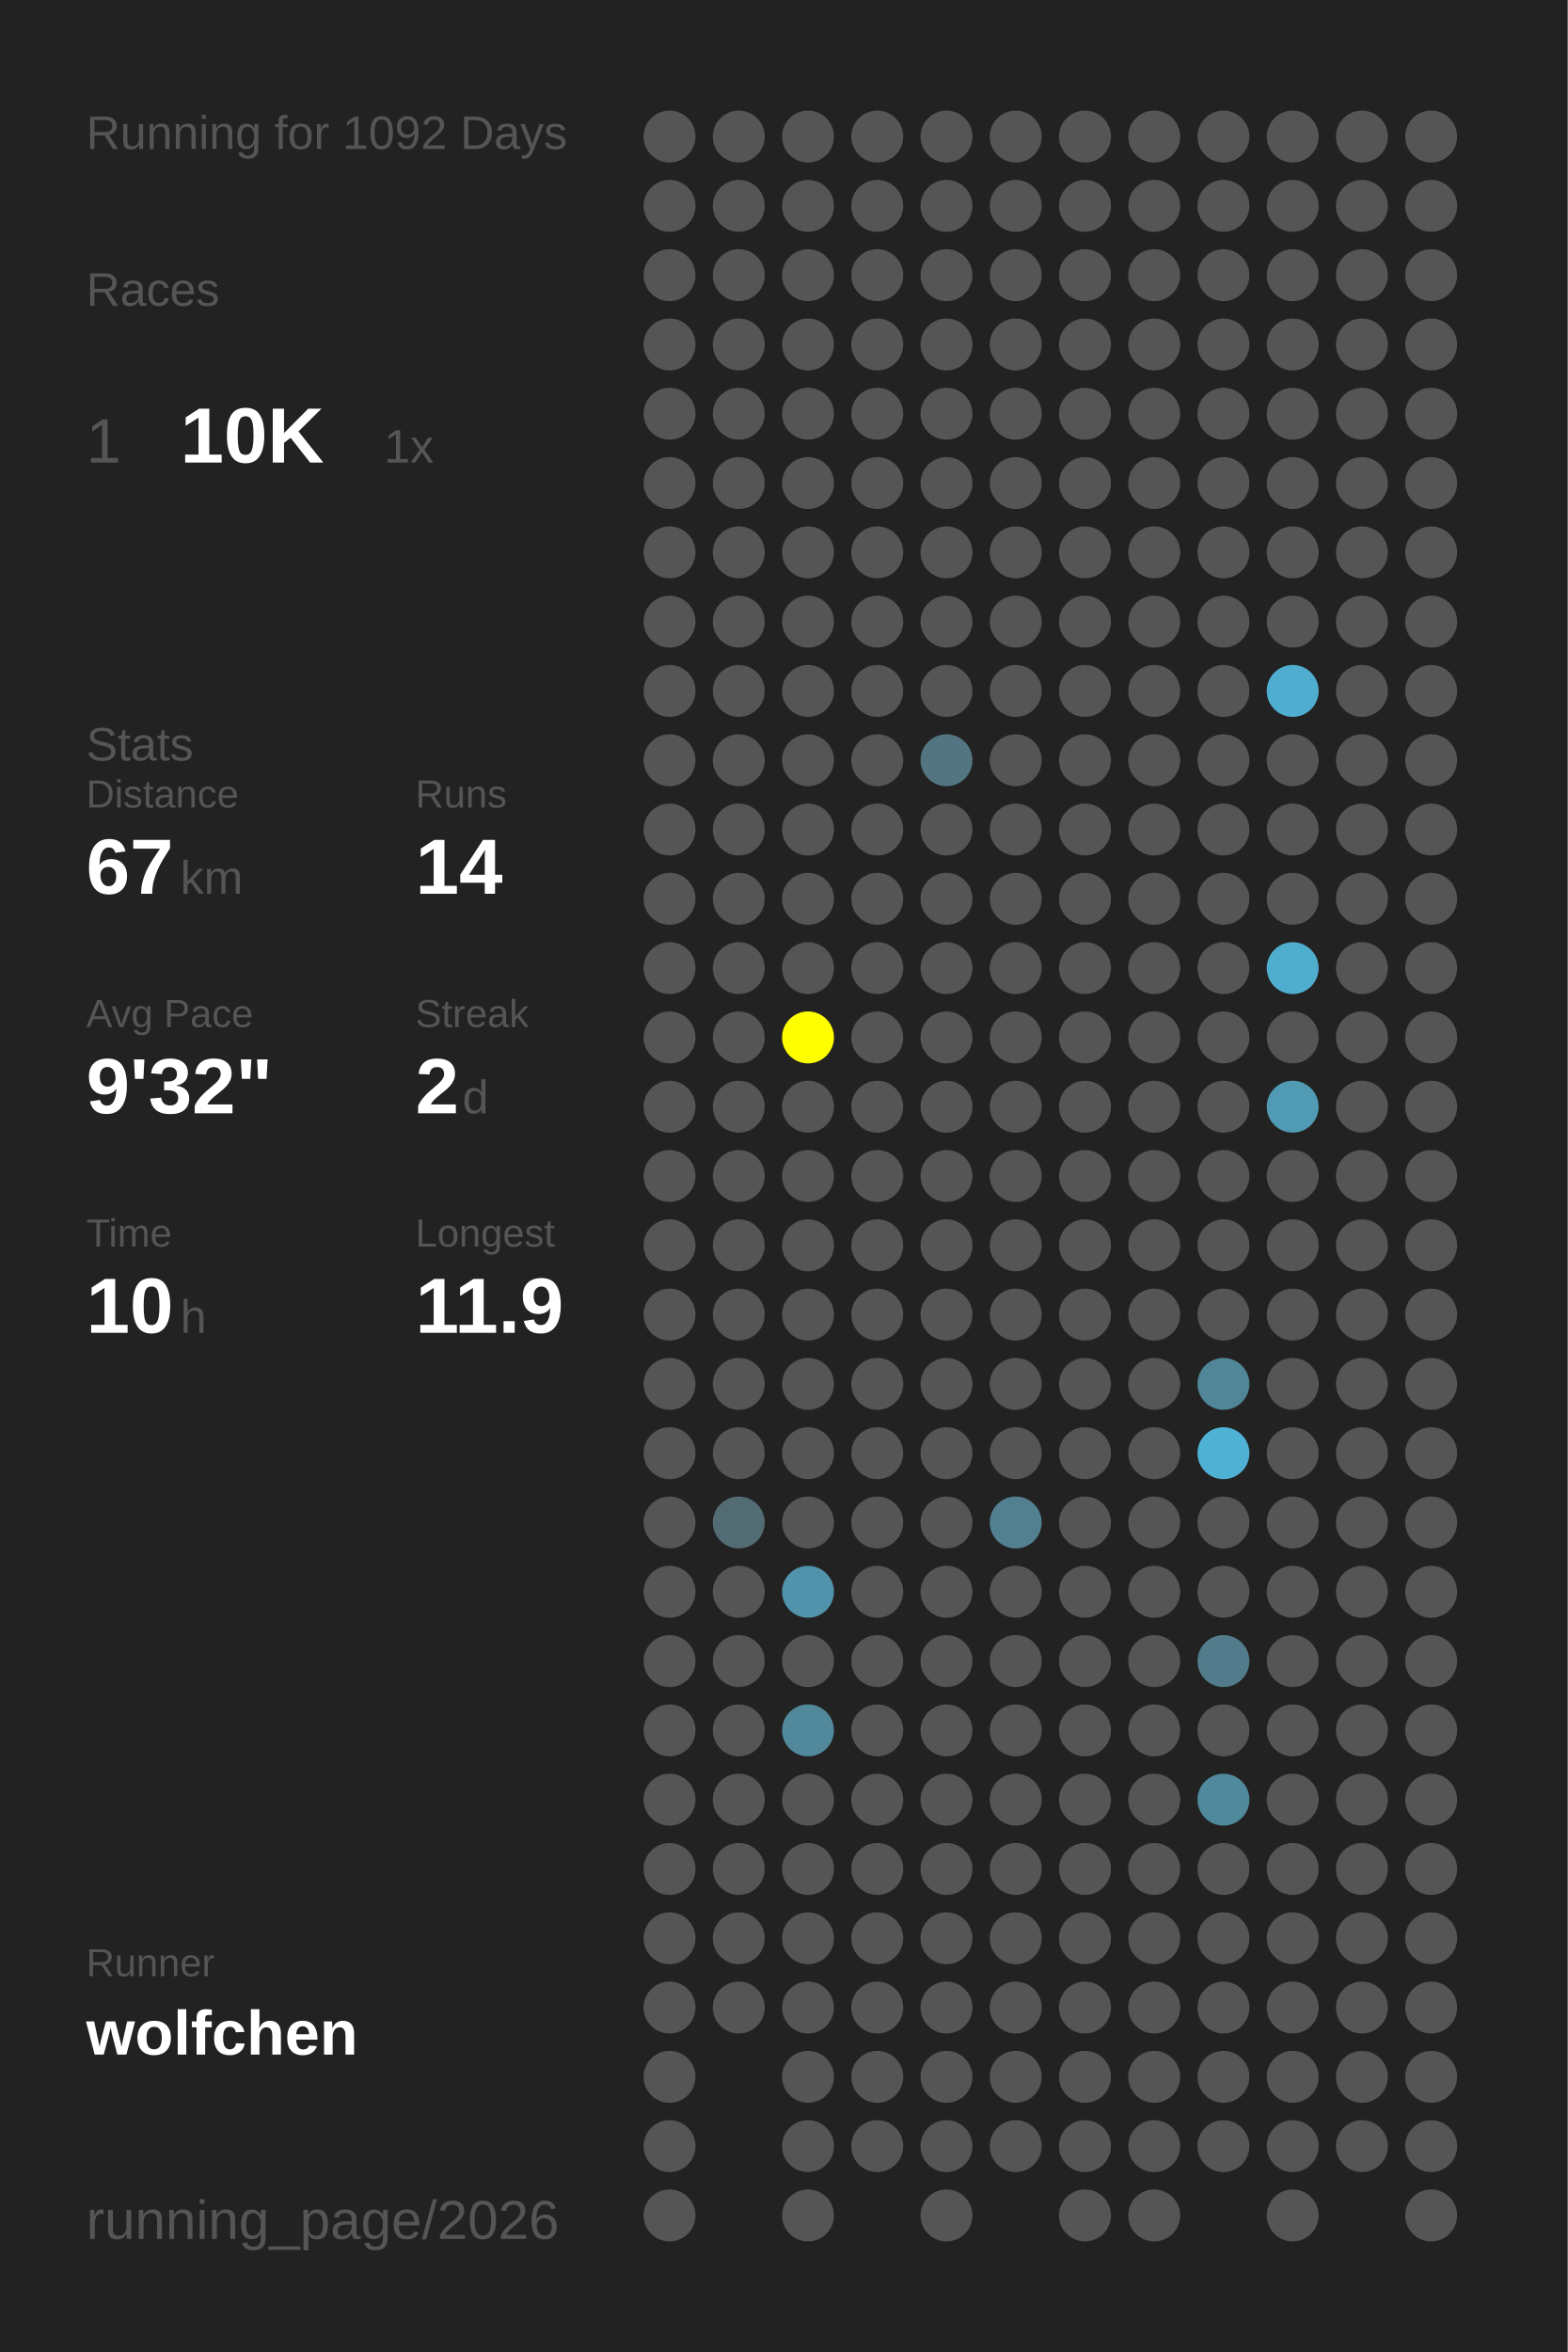
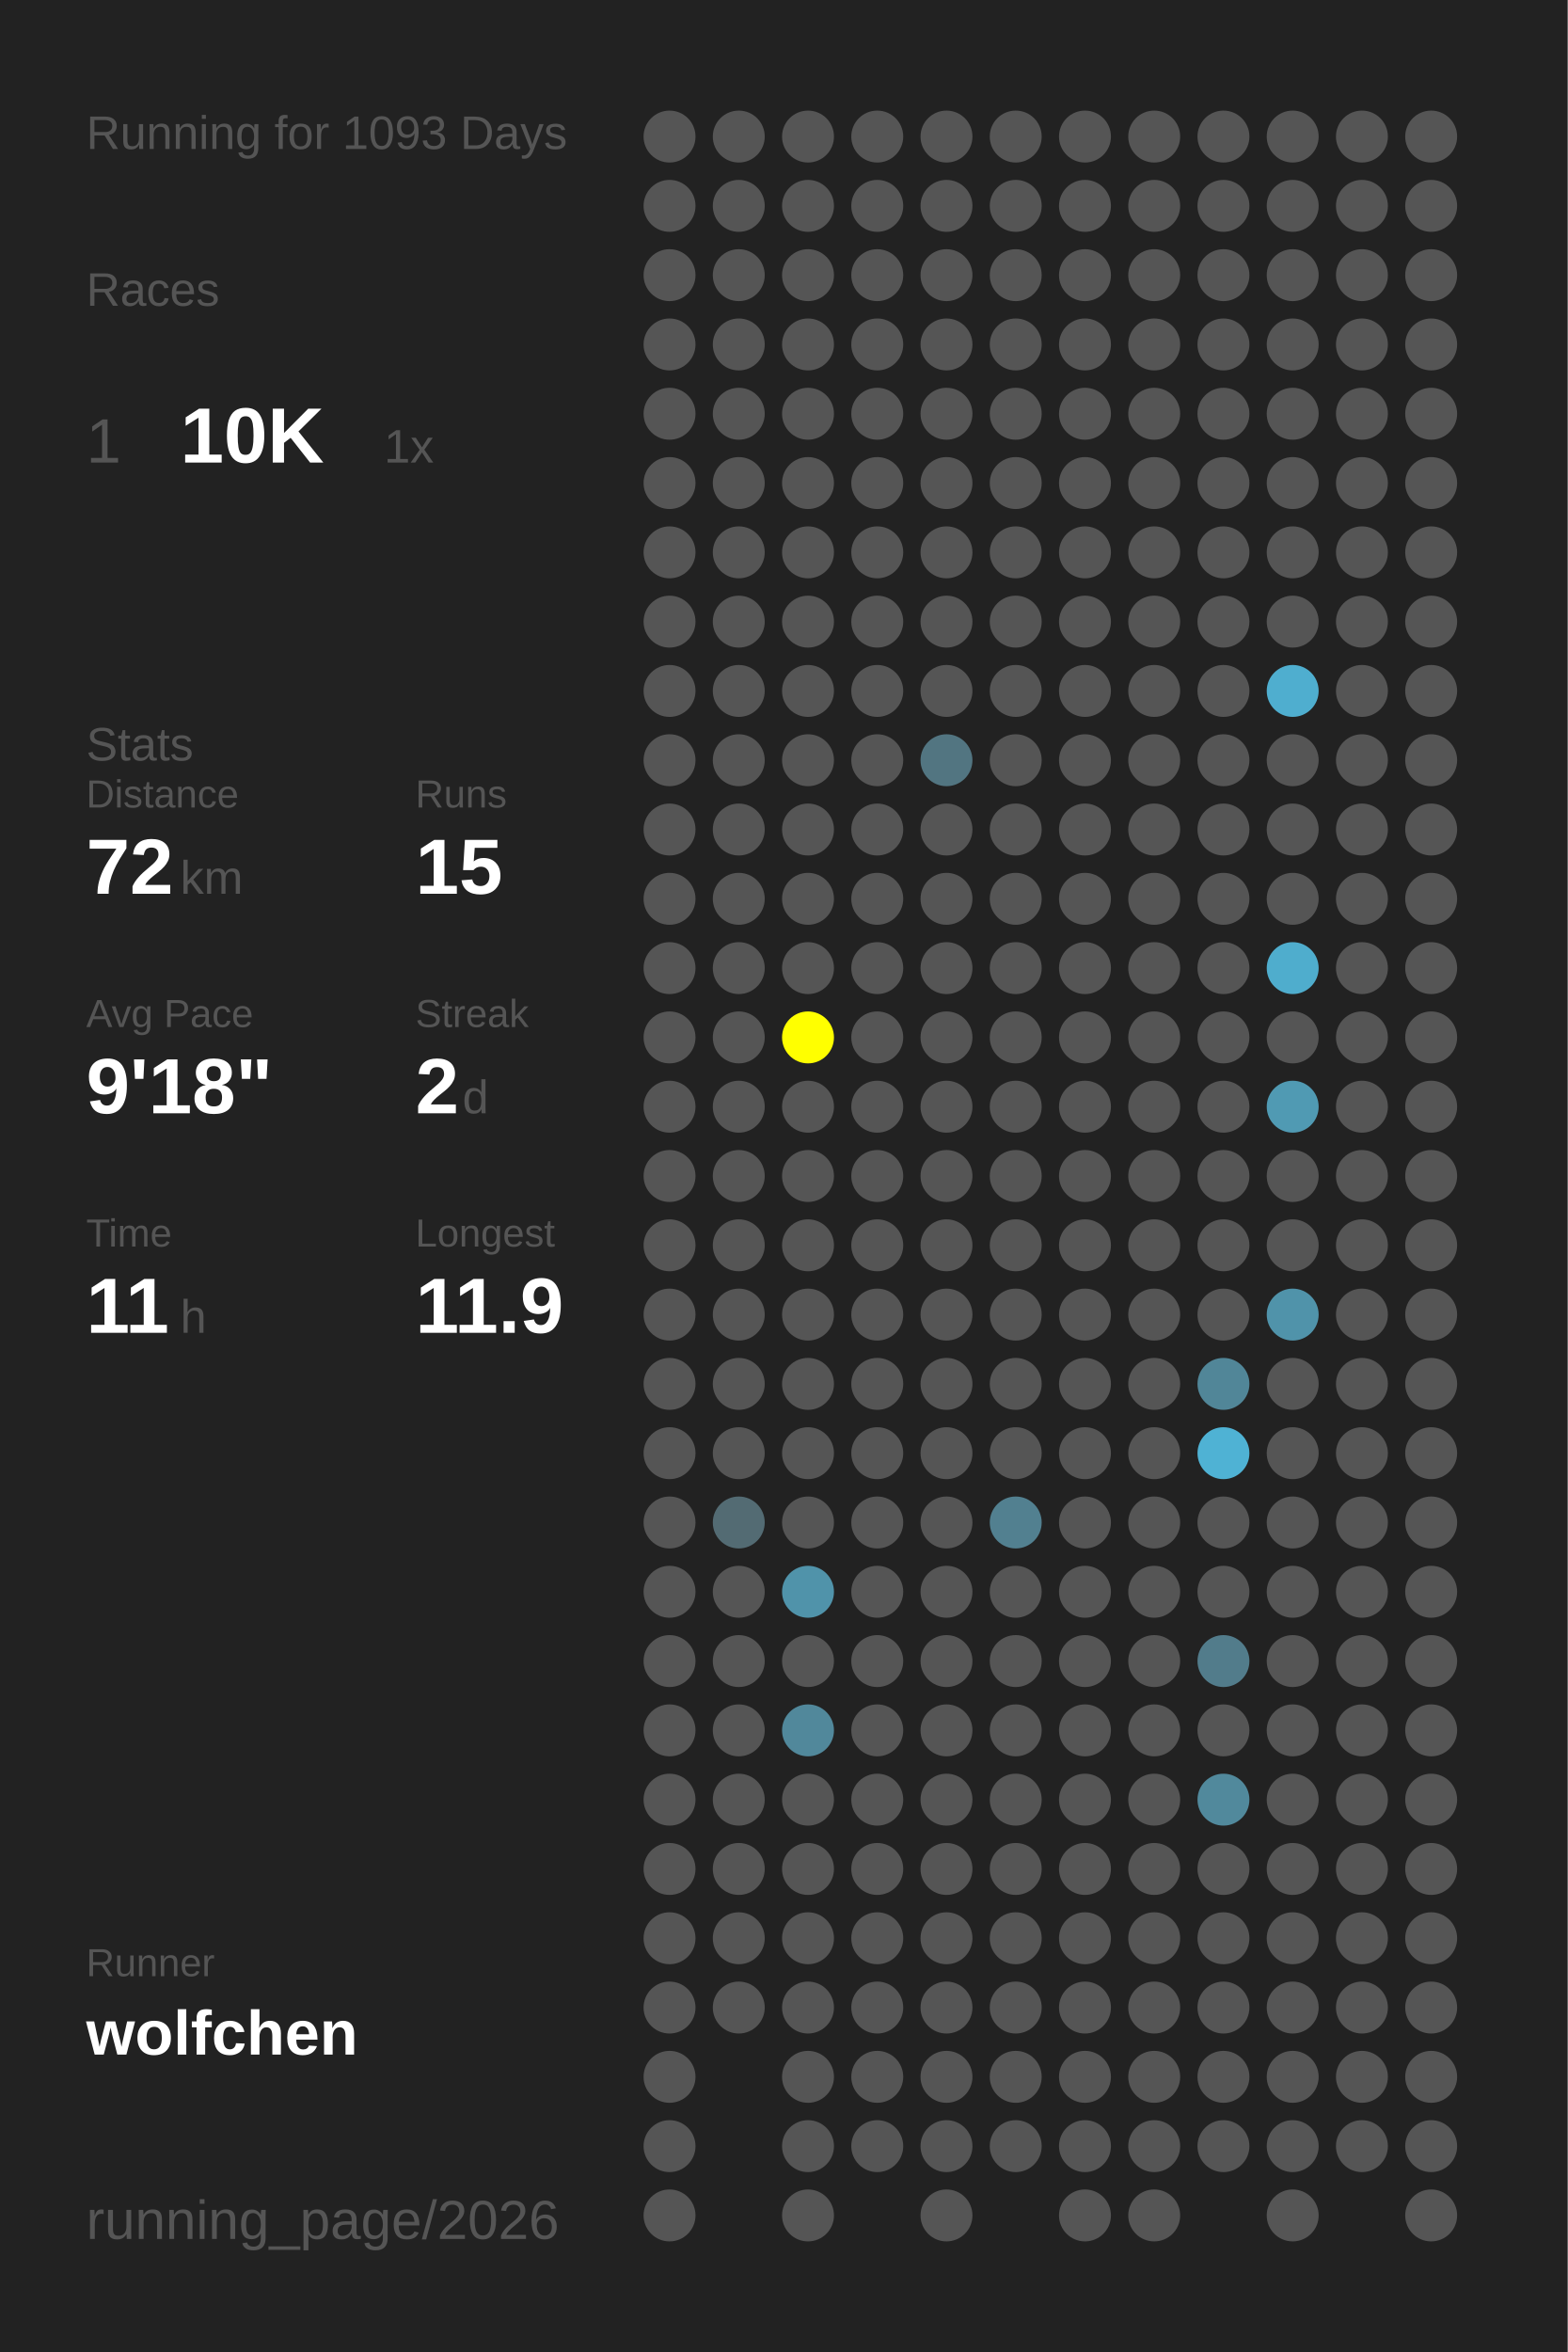
<svg xmlns="http://www.w3.org/2000/svg" baseProfile="full" height="300mm" version="1.1" viewBox="0,0,200,300" width="200mm">
  <defs />
  <rect fill="#222222" height="300" width="200" x="0" y="0" />
-   <text fill="#555555" style="font-size:6px; font-family:Arial;" x="11" y="19">Running for 1092 Days</text>
+   <text fill="#555555" style="font-size:6px; font-family:Arial;" x="11" y="19">Running for 1093 Days</text>
  <text fill="#555555" style="font-size:6px; font-family:Arial;" x="11" y="39">Races</text>
  <text fill="#555555" style="font-size:8px; font-family:Arial;" x="11" y="59">1</text>
  <text fill="#FFFFFF" style="font-size:10px; font-family:Arial; font-weight:bold;" x="23" y="59">10K</text>
  <text fill="#555555" style="font-size:6px; font-family:Arial;" x="49" y="59">1x</text>
  <text fill="#555555" style="font-size:6px; font-family:Arial;" x="11" y="97">Stats</text>
  <text fill="#555555" style="font-size:5px; font-family:Arial;" x="11" y="103">Distance</text>
-   <text fill="#FFFFFF" style="font-size:10px; font-family:Arial; font-weight:bold;" x="11" y="114">67</text>
+   <text fill="#FFFFFF" style="font-size:10px; font-family:Arial; font-weight:bold;" x="11" y="114">72</text>
  <text fill="#555555" style="font-size:6px; font-family:Arial;" x="23" y="114">km</text>
  <text fill="#555555" style="font-size:5px; font-family:Arial;" x="53" y="103">Runs</text>
-   <text fill="#FFFFFF" style="font-size:10px; font-family:Arial; font-weight:bold;" x="53" y="114">14</text>
+   <text fill="#FFFFFF" style="font-size:10px; font-family:Arial; font-weight:bold;" x="53" y="114">15</text>
  <text fill="#555555" style="font-size:5px; font-family:Arial;" x="11" y="131">Avg Pace</text>
-   <text fill="#FFFFFF" style="font-size:10px; font-family:Arial; font-weight:bold;" x="11" y="142">9'32"</text>
+   <text fill="#FFFFFF" style="font-size:10px; font-family:Arial; font-weight:bold;" x="11" y="142">9'18"</text>
  <text fill="#555555" style="font-size:5px; font-family:Arial;" x="53" y="131">Streak</text>
  <text fill="#FFFFFF" style="font-size:10px; font-family:Arial; font-weight:bold;" x="53" y="142">2</text>
  <text fill="#555555" style="font-size:6px; font-family:Arial;" x="59" y="142">d</text>
  <text fill="#555555" style="font-size:5px; font-family:Arial;" x="11" y="159">Time</text>
-   <text fill="#FFFFFF" style="font-size:10px; font-family:Arial; font-weight:bold;" x="11" y="170">10</text>
+   <text fill="#FFFFFF" style="font-size:10px; font-family:Arial; font-weight:bold;" x="11" y="170">11</text>
  <text fill="#555555" style="font-size:6px; font-family:Arial;" x="23" y="170">h</text>
  <text fill="#555555" style="font-size:5px; font-family:Arial;" x="53" y="159">Longest</text>
  <text fill="#FFFFFF" style="font-size:10px; font-family:Arial; font-weight:bold;" x="53" y="170">11.9</text>
  <text fill="#555555" style="font-size:5px; font-family:Arial;" x="11" y="252.065">Runner</text>
  <text fill="#FFFFFF" style="font-size:8px; font-family:Arial; font-weight:bold;" x="11" y="262.065">wolfchen</text>
  <text fill="#555555" style="font-size:7px; font-family:Arial;" x="11" y="285.581">running_page/2026</text>
  <circle cx="85.417" cy="17.419" fill="#555555" r="3.312" />
  <circle cx="85.417" cy="26.258" fill="#555555" r="3.312" />
  <circle cx="85.417" cy="35.097" fill="#555555" r="3.312" />
  <circle cx="85.417" cy="43.935" fill="#555555" r="3.312" />
  <circle cx="85.417" cy="52.774" fill="#555555" r="3.312" />
  <circle cx="85.417" cy="61.613" fill="#555555" r="3.312" />
  <circle cx="85.417" cy="70.452" fill="#555555" r="3.312" />
  <circle cx="85.417" cy="79.29" fill="#555555" r="3.312" />
  <circle cx="85.417" cy="88.129" fill="#555555" r="3.312" />
  <circle cx="85.417" cy="96.968" fill="#555555" r="3.312" />
  <circle cx="85.417" cy="105.806" fill="#555555" r="3.312" />
  <circle cx="85.417" cy="114.645" fill="#555555" r="3.312" />
  <circle cx="85.417" cy="123.484" fill="#555555" r="3.312" />
  <circle cx="85.417" cy="132.323" fill="#555555" r="3.312" />
  <circle cx="85.417" cy="141.161" fill="#555555" r="3.312" />
  <circle cx="85.417" cy="150" fill="#555555" r="3.312" />
  <circle cx="85.417" cy="158.839" fill="#555555" r="3.312" />
  <circle cx="85.417" cy="167.677" fill="#555555" r="3.312" />
  <circle cx="85.417" cy="176.516" fill="#555555" r="3.312" />
  <circle cx="85.417" cy="185.355" fill="#555555" r="3.312" />
  <circle cx="85.417" cy="194.194" fill="#555555" r="3.312" />
  <circle cx="85.417" cy="203.032" fill="#555555" r="3.312" />
  <circle cx="85.417" cy="211.871" fill="#555555" r="3.312" />
  <circle cx="85.417" cy="220.71" fill="#555555" r="3.312" />
  <circle cx="85.417" cy="229.548" fill="#555555" r="3.312" />
  <circle cx="85.417" cy="238.387" fill="#555555" r="3.312" />
  <circle cx="85.417" cy="247.226" fill="#555555" r="3.312" />
  <circle cx="85.417" cy="256.065" fill="#555555" r="3.312" />
  <circle cx="85.417" cy="264.903" fill="#555555" r="3.312" />
  <circle cx="85.417" cy="273.742" fill="#555555" r="3.312" />
  <circle cx="85.417" cy="282.581" fill="#555555" r="3.312" />
  <circle cx="94.25" cy="17.419" fill="#555555" r="3.312" />
  <circle cx="94.25" cy="26.258" fill="#555555" r="3.312" />
  <circle cx="94.25" cy="35.097" fill="#555555" r="3.312" />
  <circle cx="94.25" cy="43.935" fill="#555555" r="3.312" />
  <circle cx="94.25" cy="52.774" fill="#555555" r="3.312" />
  <circle cx="94.25" cy="61.613" fill="#555555" r="3.312" />
  <circle cx="94.25" cy="70.452" fill="#555555" r="3.312" />
  <circle cx="94.25" cy="79.29" fill="#555555" r="3.312" />
  <circle cx="94.25" cy="88.129" fill="#555555" r="3.312" />
  <circle cx="94.25" cy="96.968" fill="#555555" r="3.312" />
  <circle cx="94.25" cy="105.806" fill="#555555" r="3.312" />
  <circle cx="94.25" cy="114.645" fill="#555555" r="3.312" />
  <circle cx="94.25" cy="123.484" fill="#555555" r="3.312" />
  <circle cx="94.25" cy="132.323" fill="#555555" r="3.312" />
  <circle cx="94.25" cy="141.161" fill="#555555" r="3.312" />
  <circle cx="94.25" cy="150" fill="#555555" r="3.312" />
  <circle cx="94.25" cy="158.839" fill="#555555" r="3.312" />
  <circle cx="94.25" cy="167.677" fill="#555555" r="3.312" />
  <circle cx="94.25" cy="176.516" fill="#555555" r="3.312" />
  <circle cx="94.25" cy="185.355" fill="#555555" r="3.312" />
  <circle cx="94.25" cy="194.194" fill="#536b73" r="3.312" />
  <circle cx="94.25" cy="203.032" fill="#555555" r="3.312" />
  <circle cx="94.25" cy="211.871" fill="#555555" r="3.312" />
  <circle cx="94.25" cy="220.71" fill="#555555" r="3.312" />
  <circle cx="94.25" cy="229.548" fill="#555555" r="3.312" />
  <circle cx="94.25" cy="238.387" fill="#555555" r="3.312" />
  <circle cx="94.25" cy="247.226" fill="#555555" r="3.312" />
  <circle cx="94.25" cy="256.065" fill="#555555" r="3.312" />
  <circle cx="103.083" cy="17.419" fill="#555555" r="3.312" />
  <circle cx="103.083" cy="26.258" fill="#555555" r="3.312" />
  <circle cx="103.083" cy="35.097" fill="#555555" r="3.312" />
  <circle cx="103.083" cy="43.935" fill="#555555" r="3.312" />
  <circle cx="103.083" cy="52.774" fill="#555555" r="3.312" />
  <circle cx="103.083" cy="61.613" fill="#555555" r="3.312" />
  <circle cx="103.083" cy="70.452" fill="#555555" r="3.312" />
  <circle cx="103.083" cy="79.29" fill="#555555" r="3.312" />
  <circle cx="103.083" cy="88.129" fill="#555555" r="3.312" />
  <circle cx="103.083" cy="96.968" fill="#555555" r="3.312" />
  <circle cx="103.083" cy="105.806" fill="#555555" r="3.312" />
  <circle cx="103.083" cy="114.645" fill="#555555" r="3.312" />
  <circle cx="103.083" cy="123.484" fill="#555555" r="3.312" />
  <circle cx="103.083" cy="132.323" fill="#FFFF00" r="3.312" />
  <circle cx="103.083" cy="141.161" fill="#555555" r="3.312" />
  <circle cx="103.083" cy="150" fill="#555555" r="3.312" />
  <circle cx="103.083" cy="158.839" fill="#555555" r="3.312" />
  <circle cx="103.083" cy="167.677" fill="#555555" r="3.312" />
  <circle cx="103.083" cy="176.516" fill="#555555" r="3.312" />
  <circle cx="103.083" cy="185.355" fill="#555555" r="3.312" />
  <circle cx="103.083" cy="194.194" fill="#555555" r="3.312" />
  <circle cx="103.083" cy="203.032" fill="#5093aa" r="3.312" />
  <circle cx="103.083" cy="211.871" fill="#555555" r="3.312" />
  <circle cx="103.083" cy="220.71" fill="#51889b" r="3.312" />
  <circle cx="103.083" cy="229.548" fill="#555555" r="3.312" />
  <circle cx="103.083" cy="238.387" fill="#555555" r="3.312" />
  <circle cx="103.083" cy="247.226" fill="#555555" r="3.312" />
  <circle cx="103.083" cy="256.065" fill="#555555" r="3.312" />
  <circle cx="103.083" cy="264.903" fill="#555555" r="3.312" />
  <circle cx="103.083" cy="273.742" fill="#555555" r="3.312" />
  <circle cx="103.083" cy="282.581" fill="#555555" r="3.312" />
  <circle cx="111.917" cy="17.419" fill="#555555" r="3.312" />
  <circle cx="111.917" cy="26.258" fill="#555555" r="3.312" />
  <circle cx="111.917" cy="35.097" fill="#555555" r="3.312" />
  <circle cx="111.917" cy="43.935" fill="#555555" r="3.312" />
  <circle cx="111.917" cy="52.774" fill="#555555" r="3.312" />
  <circle cx="111.917" cy="61.613" fill="#555555" r="3.312" />
  <circle cx="111.917" cy="70.452" fill="#555555" r="3.312" />
  <circle cx="111.917" cy="79.29" fill="#555555" r="3.312" />
  <circle cx="111.917" cy="88.129" fill="#555555" r="3.312" />
  <circle cx="111.917" cy="96.968" fill="#555555" r="3.312" />
  <circle cx="111.917" cy="105.806" fill="#555555" r="3.312" />
  <circle cx="111.917" cy="114.645" fill="#555555" r="3.312" />
  <circle cx="111.917" cy="123.484" fill="#555555" r="3.312" />
  <circle cx="111.917" cy="132.323" fill="#555555" r="3.312" />
  <circle cx="111.917" cy="141.161" fill="#555555" r="3.312" />
  <circle cx="111.917" cy="150" fill="#555555" r="3.312" />
  <circle cx="111.917" cy="158.839" fill="#555555" r="3.312" />
  <circle cx="111.917" cy="167.677" fill="#555555" r="3.312" />
  <circle cx="111.917" cy="176.516" fill="#555555" r="3.312" />
  <circle cx="111.917" cy="185.355" fill="#555555" r="3.312" />
  <circle cx="111.917" cy="194.194" fill="#555555" r="3.312" />
  <circle cx="111.917" cy="203.032" fill="#555555" r="3.312" />
  <circle cx="111.917" cy="211.871" fill="#555555" r="3.312" />
  <circle cx="111.917" cy="220.71" fill="#555555" r="3.312" />
  <circle cx="111.917" cy="229.548" fill="#555555" r="3.312" />
  <circle cx="111.917" cy="238.387" fill="#555555" r="3.312" />
  <circle cx="111.917" cy="247.226" fill="#555555" r="3.312" />
  <circle cx="111.917" cy="256.065" fill="#555555" r="3.312" />
  <circle cx="111.917" cy="264.903" fill="#555555" r="3.312" />
  <circle cx="111.917" cy="273.742" fill="#555555" r="3.312" />
  <circle cx="120.75" cy="17.419" fill="#555555" r="3.312" />
  <circle cx="120.75" cy="26.258" fill="#555555" r="3.312" />
  <circle cx="120.75" cy="35.097" fill="#555555" r="3.312" />
  <circle cx="120.75" cy="43.935" fill="#555555" r="3.312" />
  <circle cx="120.75" cy="52.774" fill="#555555" r="3.312" />
  <circle cx="120.75" cy="61.613" fill="#555555" r="3.312" />
  <circle cx="120.75" cy="70.452" fill="#555555" r="3.312" />
  <circle cx="120.75" cy="79.29" fill="#555555" r="3.312" />
  <circle cx="120.75" cy="88.129" fill="#555555" r="3.312" />
  <circle cx="120.75" cy="96.968" fill="#527581" r="3.312" />
  <circle cx="120.75" cy="105.806" fill="#555555" r="3.312" />
  <circle cx="120.75" cy="114.645" fill="#555555" r="3.312" />
  <circle cx="120.75" cy="123.484" fill="#555555" r="3.312" />
  <circle cx="120.75" cy="132.323" fill="#555555" r="3.312" />
  <circle cx="120.75" cy="141.161" fill="#555555" r="3.312" />
  <circle cx="120.75" cy="150" fill="#555555" r="3.312" />
  <circle cx="120.75" cy="158.839" fill="#555555" r="3.312" />
  <circle cx="120.75" cy="167.677" fill="#555555" r="3.312" />
  <circle cx="120.75" cy="176.516" fill="#555555" r="3.312" />
  <circle cx="120.75" cy="185.355" fill="#555555" r="3.312" />
  <circle cx="120.75" cy="194.194" fill="#555555" r="3.312" />
  <circle cx="120.75" cy="203.032" fill="#555555" r="3.312" />
  <circle cx="120.75" cy="211.871" fill="#555555" r="3.312" />
  <circle cx="120.75" cy="220.71" fill="#555555" r="3.312" />
  <circle cx="120.75" cy="229.548" fill="#555555" r="3.312" />
  <circle cx="120.75" cy="238.387" fill="#555555" r="3.312" />
  <circle cx="120.75" cy="247.226" fill="#555555" r="3.312" />
  <circle cx="120.75" cy="256.065" fill="#555555" r="3.312" />
  <circle cx="120.75" cy="264.903" fill="#555555" r="3.312" />
  <circle cx="120.75" cy="273.742" fill="#555555" r="3.312" />
  <circle cx="120.75" cy="282.581" fill="#555555" r="3.312" />
  <circle cx="129.583" cy="17.419" fill="#555555" r="3.312" />
  <circle cx="129.583" cy="26.258" fill="#555555" r="3.312" />
  <circle cx="129.583" cy="35.097" fill="#555555" r="3.312" />
  <circle cx="129.583" cy="43.935" fill="#555555" r="3.312" />
  <circle cx="129.583" cy="52.774" fill="#555555" r="3.312" />
  <circle cx="129.583" cy="61.613" fill="#555555" r="3.312" />
  <circle cx="129.583" cy="70.452" fill="#555555" r="3.312" />
  <circle cx="129.583" cy="79.29" fill="#555555" r="3.312" />
  <circle cx="129.583" cy="88.129" fill="#555555" r="3.312" />
  <circle cx="129.583" cy="96.968" fill="#555555" r="3.312" />
  <circle cx="129.583" cy="105.806" fill="#555555" r="3.312" />
  <circle cx="129.583" cy="114.645" fill="#555555" r="3.312" />
  <circle cx="129.583" cy="123.484" fill="#555555" r="3.312" />
  <circle cx="129.583" cy="132.323" fill="#555555" r="3.312" />
  <circle cx="129.583" cy="141.161" fill="#555555" r="3.312" />
  <circle cx="129.583" cy="150" fill="#555555" r="3.312" />
  <circle cx="129.583" cy="158.839" fill="#555555" r="3.312" />
  <circle cx="129.583" cy="167.677" fill="#555555" r="3.312" />
  <circle cx="129.583" cy="176.516" fill="#555555" r="3.312" />
  <circle cx="129.583" cy="185.355" fill="#555555" r="3.312" />
  <circle cx="129.583" cy="194.194" fill="#528090" r="3.312" />
  <circle cx="129.583" cy="203.032" fill="#555555" r="3.312" />
  <circle cx="129.583" cy="211.871" fill="#555555" r="3.312" />
  <circle cx="129.583" cy="220.71" fill="#555555" r="3.312" />
  <circle cx="129.583" cy="229.548" fill="#555555" r="3.312" />
  <circle cx="129.583" cy="238.387" fill="#555555" r="3.312" />
  <circle cx="129.583" cy="247.226" fill="#555555" r="3.312" />
  <circle cx="129.583" cy="256.065" fill="#555555" r="3.312" />
  <circle cx="129.583" cy="264.903" fill="#555555" r="3.312" />
  <circle cx="129.583" cy="273.742" fill="#555555" r="3.312" />
  <circle cx="138.417" cy="17.419" fill="#555555" r="3.312" />
  <circle cx="138.417" cy="26.258" fill="#555555" r="3.312" />
  <circle cx="138.417" cy="35.097" fill="#555555" r="3.312" />
  <circle cx="138.417" cy="43.935" fill="#555555" r="3.312" />
  <circle cx="138.417" cy="52.774" fill="#555555" r="3.312" />
  <circle cx="138.417" cy="61.613" fill="#555555" r="3.312" />
  <circle cx="138.417" cy="70.452" fill="#555555" r="3.312" />
  <circle cx="138.417" cy="79.29" fill="#555555" r="3.312" />
  <circle cx="138.417" cy="88.129" fill="#555555" r="3.312" />
  <circle cx="138.417" cy="96.968" fill="#555555" r="3.312" />
  <circle cx="138.417" cy="105.806" fill="#555555" r="3.312" />
  <circle cx="138.417" cy="114.645" fill="#555555" r="3.312" />
  <circle cx="138.417" cy="123.484" fill="#555555" r="3.312" />
  <circle cx="138.417" cy="132.323" fill="#555555" r="3.312" />
  <circle cx="138.417" cy="141.161" fill="#555555" r="3.312" />
  <circle cx="138.417" cy="150" fill="#555555" r="3.312" />
  <circle cx="138.417" cy="158.839" fill="#555555" r="3.312" />
  <circle cx="138.417" cy="167.677" fill="#555555" r="3.312" />
  <circle cx="138.417" cy="176.516" fill="#555555" r="3.312" />
  <circle cx="138.417" cy="185.355" fill="#555555" r="3.312" />
  <circle cx="138.417" cy="194.194" fill="#555555" r="3.312" />
  <circle cx="138.417" cy="203.032" fill="#555555" r="3.312" />
  <circle cx="138.417" cy="211.871" fill="#555555" r="3.312" />
  <circle cx="138.417" cy="220.71" fill="#555555" r="3.312" />
  <circle cx="138.417" cy="229.548" fill="#555555" r="3.312" />
  <circle cx="138.417" cy="238.387" fill="#555555" r="3.312" />
  <circle cx="138.417" cy="247.226" fill="#555555" r="3.312" />
  <circle cx="138.417" cy="256.065" fill="#555555" r="3.312" />
  <circle cx="138.417" cy="264.903" fill="#555555" r="3.312" />
  <circle cx="138.417" cy="273.742" fill="#555555" r="3.312" />
  <circle cx="138.417" cy="282.581" fill="#555555" r="3.312" />
  <circle cx="147.25" cy="17.419" fill="#555555" r="3.312" />
  <circle cx="147.25" cy="26.258" fill="#555555" r="3.312" />
  <circle cx="147.25" cy="35.097" fill="#555555" r="3.312" />
  <circle cx="147.25" cy="43.935" fill="#555555" r="3.312" />
  <circle cx="147.25" cy="52.774" fill="#555555" r="3.312" />
  <circle cx="147.25" cy="61.613" fill="#555555" r="3.312" />
  <circle cx="147.25" cy="70.452" fill="#555555" r="3.312" />
  <circle cx="147.25" cy="79.29" fill="#555555" r="3.312" />
  <circle cx="147.25" cy="88.129" fill="#555555" r="3.312" />
  <circle cx="147.25" cy="96.968" fill="#555555" r="3.312" />
  <circle cx="147.25" cy="105.806" fill="#555555" r="3.312" />
  <circle cx="147.25" cy="114.645" fill="#555555" r="3.312" />
  <circle cx="147.25" cy="123.484" fill="#555555" r="3.312" />
  <circle cx="147.25" cy="132.323" fill="#555555" r="3.312" />
  <circle cx="147.25" cy="141.161" fill="#555555" r="3.312" />
  <circle cx="147.25" cy="150" fill="#555555" r="3.312" />
  <circle cx="147.25" cy="158.839" fill="#555555" r="3.312" />
  <circle cx="147.25" cy="167.677" fill="#555555" r="3.312" />
  <circle cx="147.25" cy="176.516" fill="#555555" r="3.312" />
  <circle cx="147.25" cy="185.355" fill="#555555" r="3.312" />
  <circle cx="147.25" cy="194.194" fill="#555555" r="3.312" />
  <circle cx="147.25" cy="203.032" fill="#555555" r="3.312" />
  <circle cx="147.25" cy="211.871" fill="#555555" r="3.312" />
  <circle cx="147.25" cy="220.71" fill="#555555" r="3.312" />
  <circle cx="147.25" cy="229.548" fill="#555555" r="3.312" />
  <circle cx="147.25" cy="238.387" fill="#555555" r="3.312" />
  <circle cx="147.25" cy="247.226" fill="#555555" r="3.312" />
  <circle cx="147.25" cy="256.065" fill="#555555" r="3.312" />
  <circle cx="147.25" cy="264.903" fill="#555555" r="3.312" />
  <circle cx="147.25" cy="273.742" fill="#555555" r="3.312" />
  <circle cx="147.25" cy="282.581" fill="#555555" r="3.312" />
  <circle cx="156.083" cy="17.419" fill="#555555" r="3.312" />
  <circle cx="156.083" cy="26.258" fill="#555555" r="3.312" />
  <circle cx="156.083" cy="35.097" fill="#555555" r="3.312" />
  <circle cx="156.083" cy="43.935" fill="#555555" r="3.312" />
  <circle cx="156.083" cy="52.774" fill="#555555" r="3.312" />
  <circle cx="156.083" cy="61.613" fill="#555555" r="3.312" />
  <circle cx="156.083" cy="70.452" fill="#555555" r="3.312" />
  <circle cx="156.083" cy="79.29" fill="#555555" r="3.312" />
  <circle cx="156.083" cy="88.129" fill="#555555" r="3.312" />
  <circle cx="156.083" cy="96.968" fill="#555555" r="3.312" />
  <circle cx="156.083" cy="105.806" fill="#555555" r="3.312" />
  <circle cx="156.083" cy="114.645" fill="#555555" r="3.312" />
  <circle cx="156.083" cy="123.484" fill="#555555" r="3.312" />
  <circle cx="156.083" cy="132.323" fill="#555555" r="3.312" />
  <circle cx="156.083" cy="141.161" fill="#555555" r="3.312" />
  <circle cx="156.083" cy="150" fill="#555555" r="3.312" />
  <circle cx="156.083" cy="158.839" fill="#555555" r="3.312" />
  <circle cx="156.083" cy="167.677" fill="#555555" r="3.312" />
  <circle cx="156.083" cy="176.516" fill="#518698" r="3.312" />
  <circle cx="156.083" cy="185.355" fill="#4fb2d4" r="3.312" />
  <circle cx="156.083" cy="194.194" fill="#555555" r="3.312" />
  <circle cx="156.083" cy="203.032" fill="#555555" r="3.312" />
  <circle cx="156.083" cy="211.871" fill="#527c8b" r="3.312" />
  <circle cx="156.083" cy="220.71" fill="#555555" r="3.312" />
  <circle cx="156.083" cy="229.548" fill="#51899c" r="3.312" />
  <circle cx="156.083" cy="238.387" fill="#555555" r="3.312" />
  <circle cx="156.083" cy="247.226" fill="#555555" r="3.312" />
  <circle cx="156.083" cy="256.065" fill="#555555" r="3.312" />
  <circle cx="156.083" cy="264.903" fill="#555555" r="3.312" />
  <circle cx="156.083" cy="273.742" fill="#555555" r="3.312" />
  <circle cx="164.917" cy="17.419" fill="#555555" r="3.312" />
  <circle cx="164.917" cy="26.258" fill="#555555" r="3.312" />
  <circle cx="164.917" cy="35.097" fill="#555555" r="3.312" />
  <circle cx="164.917" cy="43.935" fill="#555555" r="3.312" />
  <circle cx="164.917" cy="52.774" fill="#555555" r="3.312" />
  <circle cx="164.917" cy="61.613" fill="#555555" r="3.312" />
  <circle cx="164.917" cy="70.452" fill="#555555" r="3.312" />
  <circle cx="164.917" cy="79.29" fill="#555555" r="3.312" />
  <circle cx="164.917" cy="88.129" fill="#4faecf" r="3.312" />
  <circle cx="164.917" cy="96.968" fill="#555555" r="3.312" />
  <circle cx="164.917" cy="105.806" fill="#555555" r="3.312" />
  <circle cx="164.917" cy="114.645" fill="#555555" r="3.312" />
  <circle cx="164.917" cy="123.484" fill="#4fadcd" r="3.312" />
  <circle cx="164.917" cy="132.323" fill="#555555" r="3.312" />
  <circle cx="164.917" cy="141.161" fill="#509ab3" r="3.312" />
  <circle cx="164.917" cy="150" fill="#555555" r="3.312" />
  <circle cx="164.917" cy="158.839" fill="#555555" r="3.312" />
-   <circle cx="164.917" cy="167.677" fill="#555555" r="3.312" />
+   <circle cx="164.917" cy="167.677" fill="#5093aa" r="3.312" />
  <circle cx="164.917" cy="176.516" fill="#555555" r="3.312" />
  <circle cx="164.917" cy="185.355" fill="#555555" r="3.312" />
  <circle cx="164.917" cy="194.194" fill="#555555" r="3.312" />
  <circle cx="164.917" cy="203.032" fill="#555555" r="3.312" />
  <circle cx="164.917" cy="211.871" fill="#555555" r="3.312" />
  <circle cx="164.917" cy="220.71" fill="#555555" r="3.312" />
  <circle cx="164.917" cy="229.548" fill="#555555" r="3.312" />
  <circle cx="164.917" cy="238.387" fill="#555555" r="3.312" />
  <circle cx="164.917" cy="247.226" fill="#555555" r="3.312" />
  <circle cx="164.917" cy="256.065" fill="#555555" r="3.312" />
  <circle cx="164.917" cy="264.903" fill="#555555" r="3.312" />
  <circle cx="164.917" cy="273.742" fill="#555555" r="3.312" />
  <circle cx="164.917" cy="282.581" fill="#555555" r="3.312" />
  <circle cx="173.75" cy="17.419" fill="#555555" r="3.312" />
  <circle cx="173.75" cy="26.258" fill="#555555" r="3.312" />
  <circle cx="173.75" cy="35.097" fill="#555555" r="3.312" />
  <circle cx="173.75" cy="43.935" fill="#555555" r="3.312" />
  <circle cx="173.75" cy="52.774" fill="#555555" r="3.312" />
  <circle cx="173.75" cy="61.613" fill="#555555" r="3.312" />
  <circle cx="173.75" cy="70.452" fill="#555555" r="3.312" />
  <circle cx="173.75" cy="79.29" fill="#555555" r="3.312" />
  <circle cx="173.75" cy="88.129" fill="#555555" r="3.312" />
  <circle cx="173.75" cy="96.968" fill="#555555" r="3.312" />
  <circle cx="173.75" cy="105.806" fill="#555555" r="3.312" />
  <circle cx="173.75" cy="114.645" fill="#555555" r="3.312" />
  <circle cx="173.75" cy="123.484" fill="#555555" r="3.312" />
  <circle cx="173.75" cy="132.323" fill="#555555" r="3.312" />
  <circle cx="173.75" cy="141.161" fill="#555555" r="3.312" />
  <circle cx="173.75" cy="150" fill="#555555" r="3.312" />
  <circle cx="173.75" cy="158.839" fill="#555555" r="3.312" />
  <circle cx="173.75" cy="167.677" fill="#555555" r="3.312" />
  <circle cx="173.75" cy="176.516" fill="#555555" r="3.312" />
  <circle cx="173.75" cy="185.355" fill="#555555" r="3.312" />
  <circle cx="173.75" cy="194.194" fill="#555555" r="3.312" />
  <circle cx="173.75" cy="203.032" fill="#555555" r="3.312" />
  <circle cx="173.75" cy="211.871" fill="#555555" r="3.312" />
  <circle cx="173.75" cy="220.71" fill="#555555" r="3.312" />
  <circle cx="173.75" cy="229.548" fill="#555555" r="3.312" />
  <circle cx="173.75" cy="238.387" fill="#555555" r="3.312" />
  <circle cx="173.75" cy="247.226" fill="#555555" r="3.312" />
  <circle cx="173.75" cy="256.065" fill="#555555" r="3.312" />
  <circle cx="173.75" cy="264.903" fill="#555555" r="3.312" />
  <circle cx="173.75" cy="273.742" fill="#555555" r="3.312" />
  <circle cx="182.583" cy="17.419" fill="#555555" r="3.312" />
  <circle cx="182.583" cy="26.258" fill="#555555" r="3.312" />
  <circle cx="182.583" cy="35.097" fill="#555555" r="3.312" />
  <circle cx="182.583" cy="43.935" fill="#555555" r="3.312" />
  <circle cx="182.583" cy="52.774" fill="#555555" r="3.312" />
  <circle cx="182.583" cy="61.613" fill="#555555" r="3.312" />
  <circle cx="182.583" cy="70.452" fill="#555555" r="3.312" />
  <circle cx="182.583" cy="79.29" fill="#555555" r="3.312" />
  <circle cx="182.583" cy="88.129" fill="#555555" r="3.312" />
  <circle cx="182.583" cy="96.968" fill="#555555" r="3.312" />
  <circle cx="182.583" cy="105.806" fill="#555555" r="3.312" />
  <circle cx="182.583" cy="114.645" fill="#555555" r="3.312" />
  <circle cx="182.583" cy="123.484" fill="#555555" r="3.312" />
  <circle cx="182.583" cy="132.323" fill="#555555" r="3.312" />
  <circle cx="182.583" cy="141.161" fill="#555555" r="3.312" />
  <circle cx="182.583" cy="150" fill="#555555" r="3.312" />
  <circle cx="182.583" cy="158.839" fill="#555555" r="3.312" />
  <circle cx="182.583" cy="167.677" fill="#555555" r="3.312" />
  <circle cx="182.583" cy="176.516" fill="#555555" r="3.312" />
  <circle cx="182.583" cy="185.355" fill="#555555" r="3.312" />
  <circle cx="182.583" cy="194.194" fill="#555555" r="3.312" />
  <circle cx="182.583" cy="203.032" fill="#555555" r="3.312" />
  <circle cx="182.583" cy="211.871" fill="#555555" r="3.312" />
  <circle cx="182.583" cy="220.71" fill="#555555" r="3.312" />
  <circle cx="182.583" cy="229.548" fill="#555555" r="3.312" />
  <circle cx="182.583" cy="238.387" fill="#555555" r="3.312" />
  <circle cx="182.583" cy="247.226" fill="#555555" r="3.312" />
  <circle cx="182.583" cy="256.065" fill="#555555" r="3.312" />
  <circle cx="182.583" cy="264.903" fill="#555555" r="3.312" />
  <circle cx="182.583" cy="273.742" fill="#555555" r="3.312" />
  <circle cx="182.583" cy="282.581" fill="#555555" r="3.312" />
</svg>
